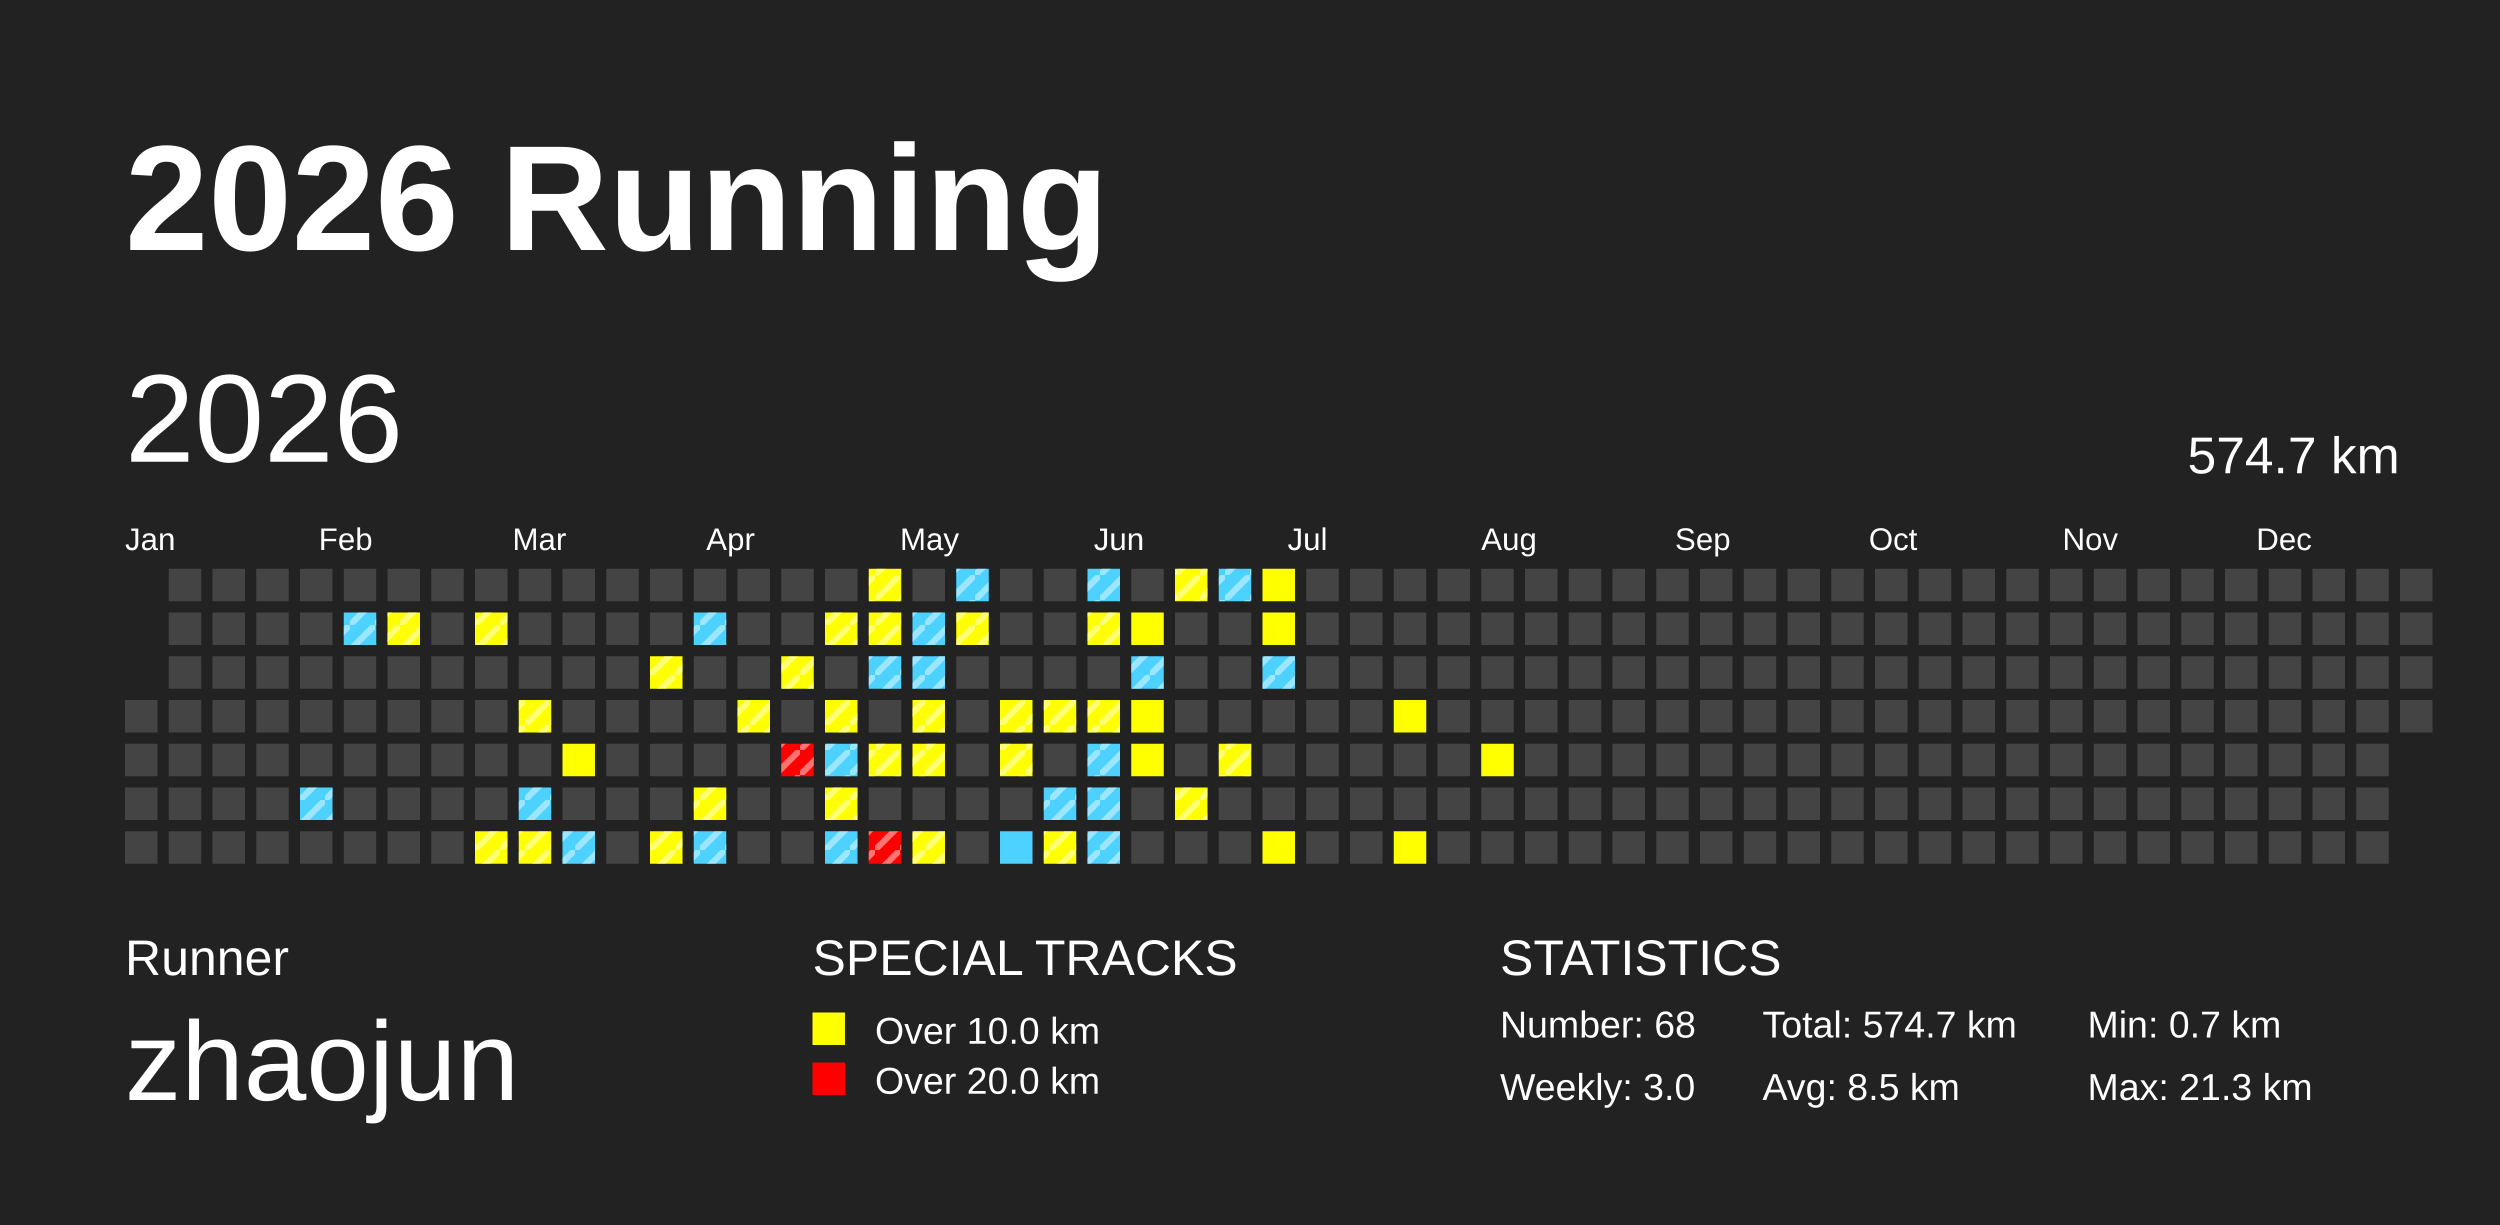
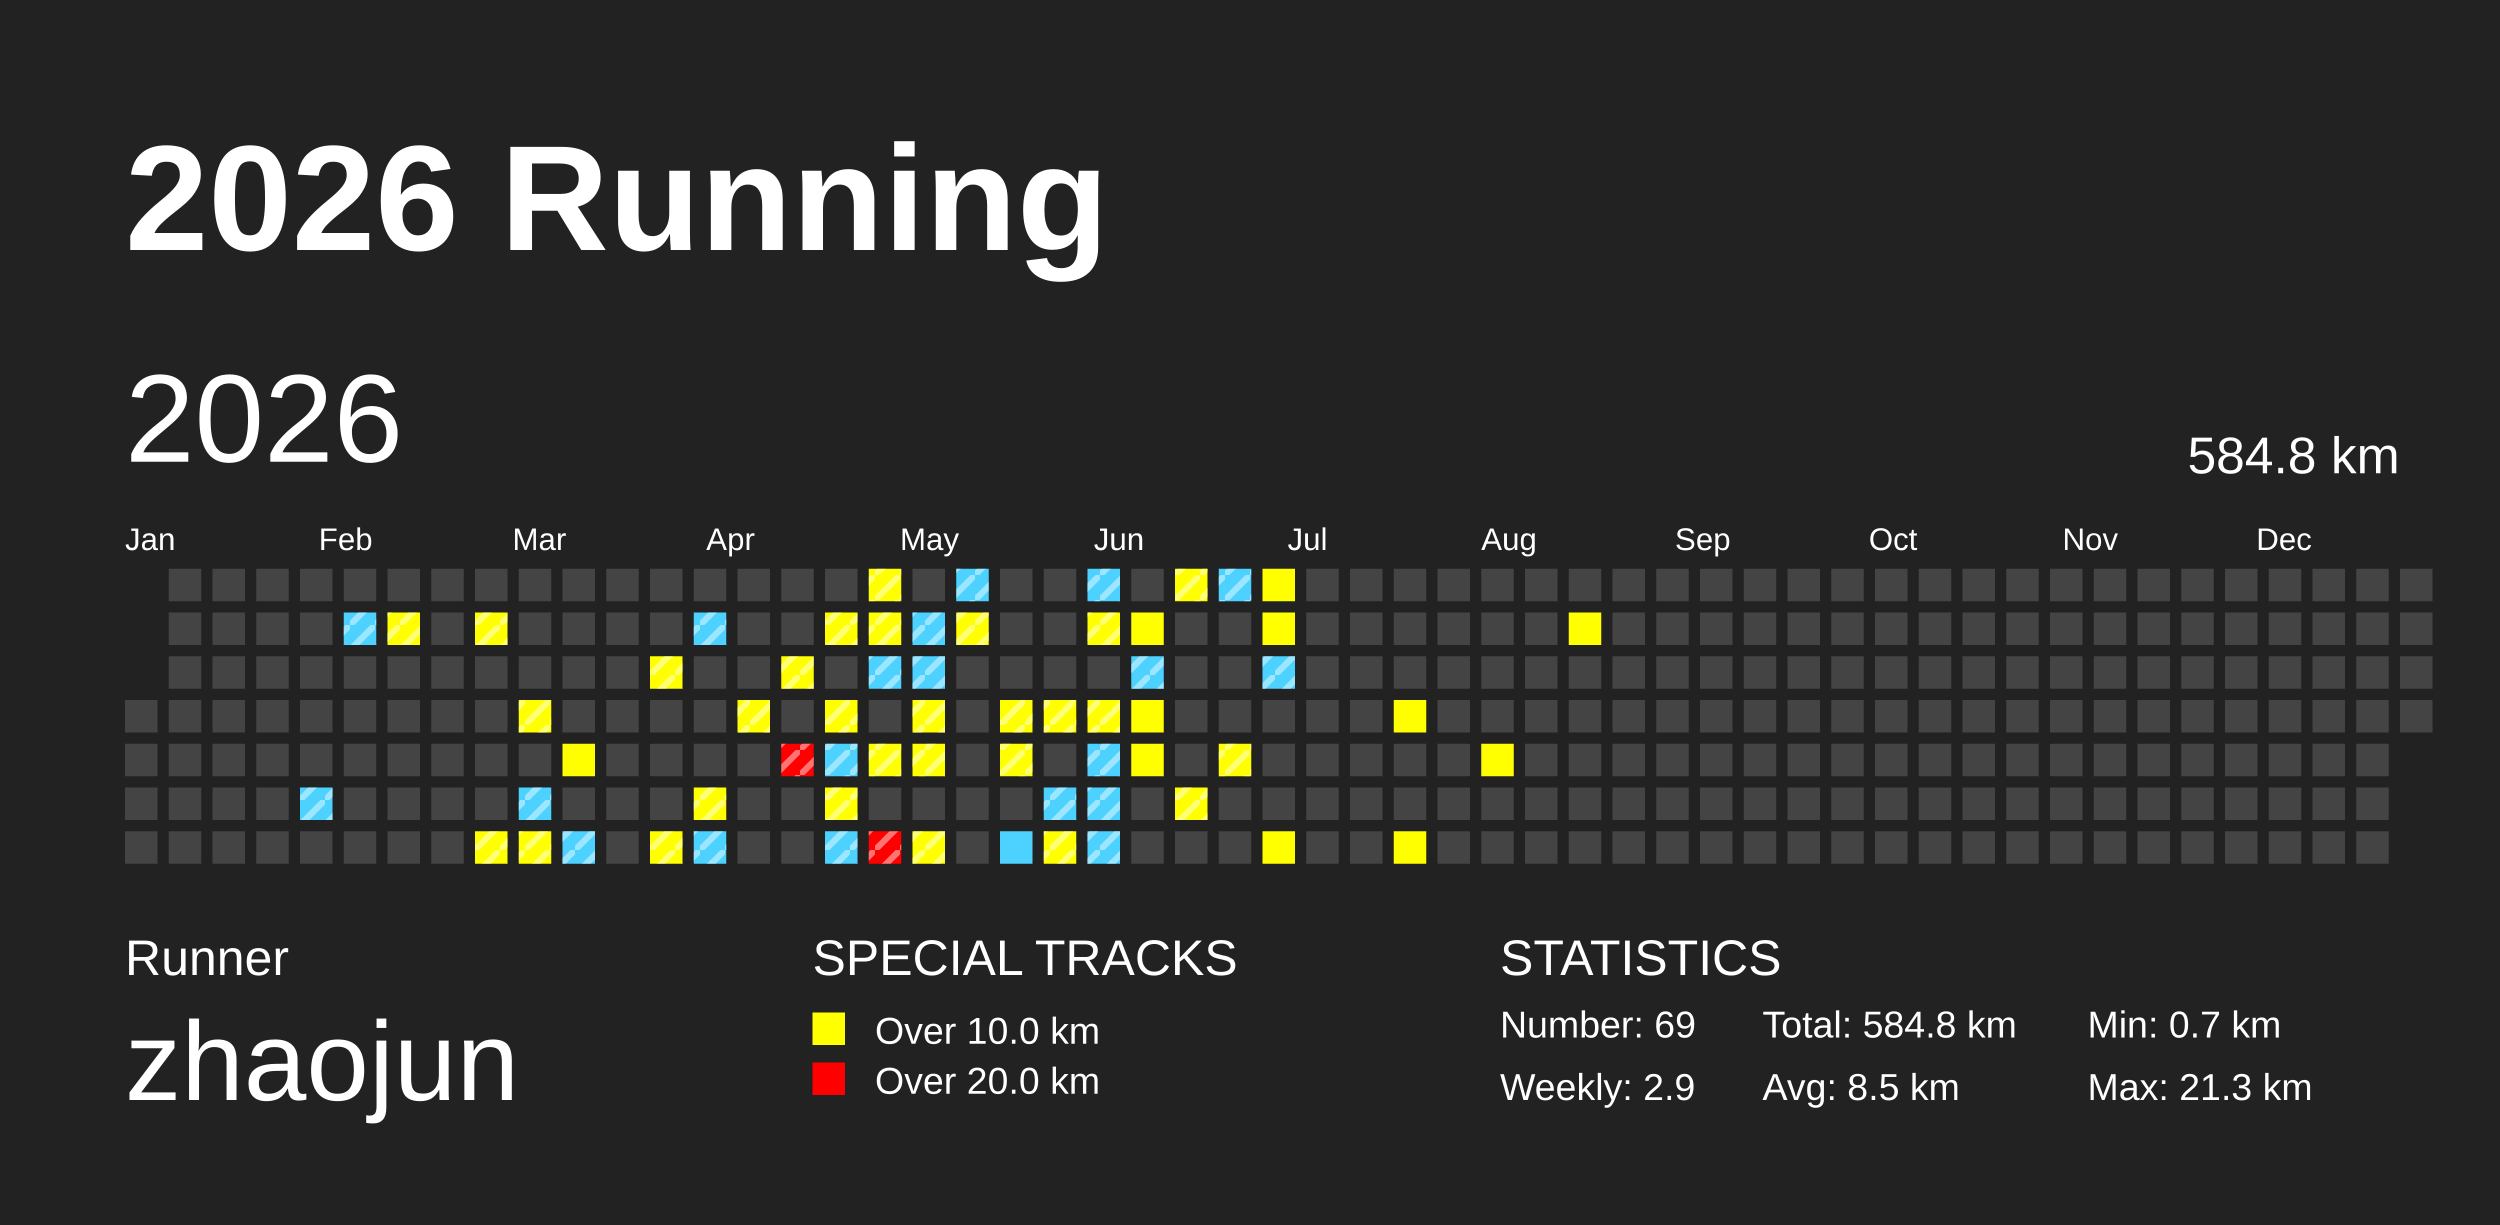
<svg xmlns="http://www.w3.org/2000/svg" baseProfile="full" height="98mm" version="1.1" viewBox="0,0,200,98" width="200mm">
  <defs>
    <pattern height="2" id="indoor-stripe" patternUnits="userSpaceOnUse" width="2">
      <line stroke="white" stroke-opacity="0.45" stroke-width="0.5" x1="0" x2="2" y1="2" y2="0" />
    </pattern>
  </defs>
  <rect fill="#222222" height="98" width="200" x="0" y="0" />
  <text fill="#FFFFFF" style="font-size:12px; font-family:Arial; font-weight:bold;" x="10" y="20">2026 Running</text>
  <text fill="#FFFFFF" style="font-size:4px; font-family:Arial" x="10" y="78">Runner</text>
  <text fill="#FFFFFF" style="font-size:9px; font-family:Arial" x="10" y="88">zhaojun</text>
  <text fill="#FFFFFF" style="font-size:4px; font-family:Arial" x="65" y="78">SPECIAL TRACKS</text>
  <rect fill="yellow" height="2.6" width="2.6" x="65" y="81" />
  <text fill="#FFFFFF" style="font-size:3px; font-family:Arial" x="70" y="83.5">Over 10.0 km</text>
  <rect fill="red" height="2.6" width="2.6" x="65" y="85" />
  <text fill="#FFFFFF" style="font-size:3px; font-family:Arial" x="70" y="87.5">Over 20.0 km</text>
  <text fill="#FFFFFF" style="font-size:4px; font-family:Arial" x="120" y="78">STATISTICS</text>
-   <text fill="#FFFFFF" style="font-size:3px; font-family:Arial" x="120" y="83">Number: 68</text>
-   <text fill="#FFFFFF" style="font-size:3px; font-family:Arial" x="120" y="88">Weekly: 3.0</text>
-   <text fill="#FFFFFF" style="font-size:3px; font-family:Arial" x="141" y="83">Total: 574.7 km</text>
+   <text fill="#FFFFFF" style="font-size:3px; font-family:Arial" x="120" y="83">Number: 69</text>
+   <text fill="#FFFFFF" style="font-size:3px; font-family:Arial" x="120" y="88">Weekly: 2.9</text>
+   <text fill="#FFFFFF" style="font-size:3px; font-family:Arial" x="141" y="83">Total: 584.8 km</text>
  <text fill="#FFFFFF" style="font-size:3px; font-family:Arial" x="141" y="88">Avg: 8.5 km</text>
  <text fill="#FFFFFF" style="font-size:3px; font-family:Arial" x="167" y="83">Min: 0.7 km</text>
  <text fill="#FFFFFF" style="font-size:3px; font-family:Arial" x="167" y="88">Max: 21.3 km</text>
  <text dominant-baseline="hanging" fill="#FFFFFF" style="font-size:10.0px; font-family:Arial;" x="10" y="30">2026</text>
-   <text dominant-baseline="hanging" fill="#FFFFFF" style="font-size:4.125px; font-family:Arial;" x="175" y="35">574.7 km</text>
+   <text dominant-baseline="hanging" fill="#FFFFFF" style="font-size:4.125px; font-family:Arial;" x="175" y="35">584.8 km</text>
  <text fill="#FFFFFF" style="font-size:2.5px; font-family:Arial" x="10.0" y="44">Jan</text>
  <text fill="#FFFFFF" style="font-size:2.5px; font-family:Arial" x="25.5" y="44">Feb</text>
  <text fill="#FFFFFF" style="font-size:2.5px; font-family:Arial" x="41.0" y="44">Mar</text>
  <text fill="#FFFFFF" style="font-size:2.5px; font-family:Arial" x="56.5" y="44">Apr</text>
  <text fill="#FFFFFF" style="font-size:2.5px; font-family:Arial" x="72.0" y="44">May</text>
  <text fill="#FFFFFF" style="font-size:2.5px; font-family:Arial" x="87.5" y="44">Jun</text>
  <text fill="#FFFFFF" style="font-size:2.5px; font-family:Arial" x="103.0" y="44">Jul</text>
  <text fill="#FFFFFF" style="font-size:2.5px; font-family:Arial" x="118.5" y="44">Aug</text>
  <text fill="#FFFFFF" style="font-size:2.5px; font-family:Arial" x="134.0" y="44">Sep</text>
  <text fill="#FFFFFF" style="font-size:2.5px; font-family:Arial" x="149.5" y="44">Oct</text>
  <text fill="#FFFFFF" style="font-size:2.5px; font-family:Arial" x="165.0" y="44">Nov</text>
  <text fill="#FFFFFF" style="font-size:2.5px; font-family:Arial" x="180.5" y="44">Dec</text>
  <rect fill="#444444" height="2.6" width="2.6" x="10.0" y="56.0" />
  <rect fill="#444444" height="2.6" width="2.6" x="10.0" y="59.5" />
  <rect fill="#444444" height="2.6" width="2.6" x="10.0" y="63.0" />
  <rect fill="#444444" height="2.6" width="2.6" x="10.0" y="66.5" />
  <rect fill="#444444" height="2.6" width="2.6" x="13.5" y="45.5" />
  <rect fill="#444444" height="2.6" width="2.6" x="13.5" y="49.0" />
  <rect fill="#444444" height="2.6" width="2.6" x="13.5" y="52.5" />
  <rect fill="#444444" height="2.6" width="2.6" x="13.5" y="56.0" />
  <rect fill="#444444" height="2.6" width="2.6" x="13.5" y="59.5" />
  <rect fill="#444444" height="2.6" width="2.6" x="13.5" y="63.0" />
  <rect fill="#444444" height="2.6" width="2.6" x="13.5" y="66.5" />
  <rect fill="#444444" height="2.6" width="2.6" x="17.0" y="45.5" />
  <rect fill="#444444" height="2.6" width="2.6" x="17.0" y="49.0" />
  <rect fill="#444444" height="2.6" width="2.6" x="17.0" y="52.5" />
  <rect fill="#444444" height="2.6" width="2.6" x="17.0" y="56.0" />
  <rect fill="#444444" height="2.6" width="2.6" x="17.0" y="59.5" />
  <rect fill="#444444" height="2.6" width="2.6" x="17.0" y="63.0" />
  <rect fill="#444444" height="2.6" width="2.6" x="17.0" y="66.5" />
  <rect fill="#444444" height="2.6" width="2.6" x="20.5" y="45.5" />
  <rect fill="#444444" height="2.6" width="2.6" x="20.5" y="49.0" />
  <rect fill="#444444" height="2.6" width="2.6" x="20.5" y="52.5" />
  <rect fill="#444444" height="2.6" width="2.6" x="20.5" y="56.0" />
  <rect fill="#444444" height="2.6" width="2.6" x="20.5" y="59.5" />
  <rect fill="#444444" height="2.6" width="2.6" x="20.5" y="63.0" />
  <rect fill="#444444" height="2.6" width="2.6" x="20.5" y="66.5" />
  <rect fill="#444444" height="2.6" width="2.6" x="24.0" y="45.5" />
  <rect fill="#444444" height="2.6" width="2.6" x="24.0" y="49.0" />
  <rect fill="#444444" height="2.6" width="2.6" x="24.0" y="52.5" />
  <rect fill="#444444" height="2.6" width="2.6" x="24.0" y="56.0" />
  <rect fill="#444444" height="2.6" width="2.6" x="24.0" y="59.5" />
  <rect fill="#4dd2ff" height="2.6" width="2.6" x="24.0" y="63.0" />
  <rect fill="url(#indoor-stripe)" height="2.6" style="pointer-events: none;" width="2.6" x="24.0" y="63.0" />
  <rect fill="#444444" height="2.6" width="2.6" x="24.0" y="66.5" />
  <rect fill="#444444" height="2.6" width="2.6" x="27.5" y="45.5" />
  <rect fill="#4dd2ff" height="2.6" width="2.6" x="27.5" y="49.0" />
  <rect fill="url(#indoor-stripe)" height="2.6" style="pointer-events: none;" width="2.6" x="27.5" y="49.0" />
  <rect fill="#444444" height="2.6" width="2.6" x="27.5" y="52.5" />
  <rect fill="#444444" height="2.6" width="2.6" x="27.5" y="56.0" />
  <rect fill="#444444" height="2.6" width="2.6" x="27.5" y="59.5" />
  <rect fill="#444444" height="2.6" width="2.6" x="27.5" y="63.0" />
  <rect fill="#444444" height="2.6" width="2.6" x="27.5" y="66.5" />
  <rect fill="#444444" height="2.6" width="2.6" x="31.0" y="45.5" />
  <rect fill="yellow" height="2.6" width="2.6" x="31.0" y="49.0" />
  <rect fill="url(#indoor-stripe)" height="2.6" style="pointer-events: none;" width="2.6" x="31.0" y="49.0" />
  <rect fill="#444444" height="2.6" width="2.6" x="31.0" y="52.5" />
  <rect fill="#444444" height="2.6" width="2.6" x="31.0" y="56.0" />
  <rect fill="#444444" height="2.6" width="2.6" x="31.0" y="59.5" />
  <rect fill="#444444" height="2.6" width="2.6" x="31.0" y="63.0" />
  <rect fill="#444444" height="2.6" width="2.6" x="31.0" y="66.5" />
  <rect fill="#444444" height="2.6" width="2.6" x="34.5" y="45.5" />
  <rect fill="#444444" height="2.6" width="2.6" x="34.5" y="49.0" />
  <rect fill="#444444" height="2.6" width="2.6" x="34.5" y="52.5" />
  <rect fill="#444444" height="2.6" width="2.6" x="34.5" y="56.0" />
  <rect fill="#444444" height="2.6" width="2.6" x="34.5" y="59.5" />
  <rect fill="#444444" height="2.6" width="2.6" x="34.5" y="63.0" />
  <rect fill="#444444" height="2.6" width="2.6" x="34.5" y="66.5" />
  <rect fill="#444444" height="2.6" width="2.6" x="38.0" y="45.5" />
  <rect fill="yellow" height="2.6" width="2.6" x="38.0" y="49.0" />
  <rect fill="url(#indoor-stripe)" height="2.6" style="pointer-events: none;" width="2.6" x="38.0" y="49.0" />
  <rect fill="#444444" height="2.6" width="2.6" x="38.0" y="52.5" />
  <rect fill="#444444" height="2.6" width="2.6" x="38.0" y="56.0" />
  <rect fill="#444444" height="2.6" width="2.6" x="38.0" y="59.5" />
  <rect fill="#444444" height="2.6" width="2.6" x="38.0" y="63.0" />
  <rect fill="yellow" height="2.6" width="2.6" x="38.0" y="66.5" />
  <rect fill="url(#indoor-stripe)" height="2.6" style="pointer-events: none;" width="2.6" x="38.0" y="66.5" />
  <rect fill="#444444" height="2.6" width="2.6" x="41.5" y="45.5" />
  <rect fill="#444444" height="2.6" width="2.6" x="41.5" y="49.0" />
  <rect fill="#444444" height="2.6" width="2.6" x="41.5" y="52.5" />
  <rect fill="yellow" height="2.6" width="2.6" x="41.5" y="56.0" />
  <rect fill="url(#indoor-stripe)" height="2.6" style="pointer-events: none;" width="2.6" x="41.5" y="56.0" />
  <rect fill="#444444" height="2.6" width="2.6" x="41.5" y="59.5" />
  <rect fill="#4dd2ff" height="2.6" width="2.6" x="41.5" y="63.0" />
  <rect fill="url(#indoor-stripe)" height="2.6" style="pointer-events: none;" width="2.6" x="41.5" y="63.0" />
  <rect fill="yellow" height="2.6" width="2.6" x="41.5" y="66.5" />
  <rect fill="url(#indoor-stripe)" height="2.6" style="pointer-events: none;" width="2.6" x="41.5" y="66.5" />
  <rect fill="#444444" height="2.6" width="2.6" x="45.0" y="45.5" />
  <rect fill="#444444" height="2.6" width="2.6" x="45.0" y="49.0" />
  <rect fill="#444444" height="2.6" width="2.6" x="45.0" y="52.5" />
  <rect fill="#444444" height="2.6" width="2.6" x="45.0" y="56.0" />
  <rect fill="yellow" height="2.6" width="2.6" x="45.0" y="59.5" />
  <rect fill="#444444" height="2.6" width="2.6" x="45.0" y="63.0" />
  <rect fill="#4dd2ff" height="2.6" width="2.6" x="45.0" y="66.5" />
  <rect fill="url(#indoor-stripe)" height="2.6" style="pointer-events: none;" width="2.6" x="45.0" y="66.5" />
  <rect fill="#444444" height="2.6" width="2.6" x="48.5" y="45.5" />
  <rect fill="#444444" height="2.6" width="2.6" x="48.5" y="49.0" />
  <rect fill="#444444" height="2.6" width="2.6" x="48.5" y="52.5" />
  <rect fill="#444444" height="2.6" width="2.6" x="48.5" y="56.0" />
  <rect fill="#444444" height="2.6" width="2.6" x="48.5" y="59.5" />
  <rect fill="#444444" height="2.6" width="2.6" x="48.5" y="63.0" />
  <rect fill="#444444" height="2.6" width="2.6" x="48.5" y="66.5" />
  <rect fill="#444444" height="2.6" width="2.6" x="52.0" y="45.5" />
  <rect fill="#444444" height="2.6" width="2.6" x="52.0" y="49.0" />
  <rect fill="yellow" height="2.6" width="2.6" x="52.0" y="52.5" />
  <rect fill="url(#indoor-stripe)" height="2.6" style="pointer-events: none;" width="2.6" x="52.0" y="52.5" />
  <rect fill="#444444" height="2.6" width="2.6" x="52.0" y="56.0" />
  <rect fill="#444444" height="2.6" width="2.6" x="52.0" y="59.5" />
  <rect fill="#444444" height="2.6" width="2.6" x="52.0" y="63.0" />
  <rect fill="yellow" height="2.6" width="2.6" x="52.0" y="66.5" />
  <rect fill="url(#indoor-stripe)" height="2.6" style="pointer-events: none;" width="2.6" x="52.0" y="66.5" />
  <rect fill="#444444" height="2.6" width="2.6" x="55.5" y="45.5" />
  <rect fill="#4dd2ff" height="2.6" width="2.6" x="55.5" y="49.0" />
  <rect fill="url(#indoor-stripe)" height="2.6" style="pointer-events: none;" width="2.6" x="55.5" y="49.0" />
  <rect fill="#444444" height="2.6" width="2.6" x="55.5" y="52.5" />
  <rect fill="#444444" height="2.6" width="2.6" x="55.5" y="56.0" />
  <rect fill="#444444" height="2.6" width="2.6" x="55.5" y="59.5" />
  <rect fill="yellow" height="2.6" width="2.6" x="55.5" y="63.0" />
  <rect fill="url(#indoor-stripe)" height="2.6" style="pointer-events: none;" width="2.6" x="55.5" y="63.0" />
  <rect fill="#4dd2ff" height="2.6" width="2.6" x="55.5" y="66.5" />
  <rect fill="url(#indoor-stripe)" height="2.6" style="pointer-events: none;" width="2.6" x="55.5" y="66.5" />
  <rect fill="#444444" height="2.6" width="2.6" x="59.0" y="45.5" />
  <rect fill="#444444" height="2.6" width="2.6" x="59.0" y="49.0" />
  <rect fill="#444444" height="2.6" width="2.6" x="59.0" y="52.5" />
  <rect fill="yellow" height="2.6" width="2.6" x="59.0" y="56.0" />
  <rect fill="url(#indoor-stripe)" height="2.6" style="pointer-events: none;" width="2.6" x="59.0" y="56.0" />
  <rect fill="#444444" height="2.6" width="2.6" x="59.0" y="59.5" />
  <rect fill="#444444" height="2.6" width="2.6" x="59.0" y="63.0" />
  <rect fill="#444444" height="2.6" width="2.6" x="59.0" y="66.5" />
  <rect fill="#444444" height="2.6" width="2.6" x="62.5" y="45.5" />
  <rect fill="#444444" height="2.6" width="2.6" x="62.5" y="49.0" />
  <rect fill="yellow" height="2.6" width="2.6" x="62.5" y="52.5" />
  <rect fill="url(#indoor-stripe)" height="2.6" style="pointer-events: none;" width="2.6" x="62.5" y="52.5" />
  <rect fill="#444444" height="2.6" width="2.6" x="62.5" y="56.0" />
  <rect fill="red" height="2.6" width="2.6" x="62.5" y="59.5" />
  <rect fill="url(#indoor-stripe)" height="2.6" style="pointer-events: none;" width="2.6" x="62.5" y="59.5" />
  <rect fill="#444444" height="2.6" width="2.6" x="62.5" y="63.0" />
  <rect fill="#444444" height="2.6" width="2.6" x="62.5" y="66.5" />
  <rect fill="#444444" height="2.6" width="2.6" x="66.0" y="45.5" />
  <rect fill="yellow" height="2.6" width="2.6" x="66.0" y="49.0" />
  <rect fill="url(#indoor-stripe)" height="2.6" style="pointer-events: none;" width="2.6" x="66.0" y="49.0" />
  <rect fill="#444444" height="2.6" width="2.6" x="66.0" y="52.5" />
  <rect fill="yellow" height="2.6" width="2.6" x="66.0" y="56.0" />
  <rect fill="url(#indoor-stripe)" height="2.6" style="pointer-events: none;" width="2.6" x="66.0" y="56.0" />
  <rect fill="#4dd2ff" height="2.6" width="2.6" x="66.0" y="59.5" />
  <rect fill="url(#indoor-stripe)" height="2.6" style="pointer-events: none;" width="2.6" x="66.0" y="59.5" />
  <rect fill="yellow" height="2.6" width="2.6" x="66.0" y="63.0" />
  <rect fill="url(#indoor-stripe)" height="2.6" style="pointer-events: none;" width="2.6" x="66.0" y="63.0" />
  <rect fill="#4dd2ff" height="2.6" width="2.6" x="66.0" y="66.5" />
  <rect fill="url(#indoor-stripe)" height="2.6" style="pointer-events: none;" width="2.6" x="66.0" y="66.5" />
  <rect fill="yellow" height="2.6" width="2.6" x="69.5" y="45.5" />
  <rect fill="url(#indoor-stripe)" height="2.6" style="pointer-events: none;" width="2.6" x="69.5" y="45.5" />
  <rect fill="yellow" height="2.6" width="2.6" x="69.5" y="49.0" />
  <rect fill="url(#indoor-stripe)" height="2.6" style="pointer-events: none;" width="2.6" x="69.5" y="49.0" />
  <rect fill="#4dd2ff" height="2.6" width="2.6" x="69.5" y="52.5" />
  <rect fill="url(#indoor-stripe)" height="2.6" style="pointer-events: none;" width="2.6" x="69.5" y="52.5" />
  <rect fill="#444444" height="2.6" width="2.6" x="69.5" y="56.0" />
  <rect fill="yellow" height="2.6" width="2.6" x="69.5" y="59.5" />
  <rect fill="url(#indoor-stripe)" height="2.6" style="pointer-events: none;" width="2.6" x="69.5" y="59.5" />
  <rect fill="#444444" height="2.6" width="2.6" x="69.5" y="63.0" />
  <rect fill="red" height="2.6" width="2.6" x="69.5" y="66.5" />
  <rect fill="url(#indoor-stripe)" height="2.6" style="pointer-events: none;" width="2.6" x="69.5" y="66.5" />
  <rect fill="#444444" height="2.6" width="2.6" x="73.0" y="45.5" />
  <rect fill="#4dd2ff" height="2.6" width="2.6" x="73.0" y="49.0" />
  <rect fill="url(#indoor-stripe)" height="2.6" style="pointer-events: none;" width="2.6" x="73.0" y="49.0" />
  <rect fill="#4dd2ff" height="2.6" width="2.6" x="73.0" y="52.5" />
  <rect fill="url(#indoor-stripe)" height="2.6" style="pointer-events: none;" width="2.6" x="73.0" y="52.5" />
  <rect fill="yellow" height="2.6" width="2.6" x="73.0" y="56.0" />
  <rect fill="url(#indoor-stripe)" height="2.6" style="pointer-events: none;" width="2.6" x="73.0" y="56.0" />
  <rect fill="yellow" height="2.6" width="2.6" x="73.0" y="59.5" />
  <rect fill="url(#indoor-stripe)" height="2.6" style="pointer-events: none;" width="2.6" x="73.0" y="59.5" />
  <rect fill="#444444" height="2.6" width="2.6" x="73.0" y="63.0" />
  <rect fill="yellow" height="2.6" width="2.6" x="73.0" y="66.5" />
  <rect fill="url(#indoor-stripe)" height="2.6" style="pointer-events: none;" width="2.6" x="73.0" y="66.5" />
  <rect fill="#4dd2ff" height="2.6" width="2.6" x="76.5" y="45.5" />
  <rect fill="url(#indoor-stripe)" height="2.6" style="pointer-events: none;" width="2.6" x="76.5" y="45.5" />
  <rect fill="yellow" height="2.6" width="2.6" x="76.5" y="49.0" />
  <rect fill="url(#indoor-stripe)" height="2.6" style="pointer-events: none;" width="2.6" x="76.5" y="49.0" />
  <rect fill="#444444" height="2.6" width="2.6" x="76.5" y="52.5" />
  <rect fill="#444444" height="2.6" width="2.6" x="76.5" y="56.0" />
  <rect fill="#444444" height="2.6" width="2.6" x="76.5" y="59.5" />
  <rect fill="#444444" height="2.6" width="2.6" x="76.5" y="63.0" />
  <rect fill="#444444" height="2.6" width="2.6" x="76.5" y="66.5" />
  <rect fill="#444444" height="2.6" width="2.6" x="80.0" y="45.5" />
  <rect fill="#444444" height="2.6" width="2.6" x="80.0" y="49.0" />
  <rect fill="#444444" height="2.6" width="2.6" x="80.0" y="52.5" />
  <rect fill="yellow" height="2.6" width="2.6" x="80.0" y="56.0" />
  <rect fill="url(#indoor-stripe)" height="2.6" style="pointer-events: none;" width="2.6" x="80.0" y="56.0" />
  <rect fill="yellow" height="2.6" width="2.6" x="80.0" y="59.5" />
  <rect fill="url(#indoor-stripe)" height="2.6" style="pointer-events: none;" width="2.6" x="80.0" y="59.5" />
  <rect fill="#444444" height="2.6" width="2.6" x="80.0" y="63.0" />
  <rect fill="#4dd2ff" height="2.6" width="2.6" x="80.0" y="66.5" />
  <rect fill="#444444" height="2.6" width="2.6" x="83.5" y="45.5" />
  <rect fill="#444444" height="2.6" width="2.6" x="83.5" y="49.0" />
  <rect fill="#444444" height="2.6" width="2.6" x="83.5" y="52.5" />
  <rect fill="yellow" height="2.6" width="2.6" x="83.5" y="56.0" />
  <rect fill="url(#indoor-stripe)" height="2.6" style="pointer-events: none;" width="2.6" x="83.5" y="56.0" />
  <rect fill="#444444" height="2.6" width="2.6" x="83.5" y="59.5" />
  <rect fill="#4dd2ff" height="2.6" width="2.6" x="83.5" y="63.0" />
  <rect fill="url(#indoor-stripe)" height="2.6" style="pointer-events: none;" width="2.6" x="83.5" y="63.0" />
  <rect fill="yellow" height="2.6" width="2.6" x="83.5" y="66.5" />
  <rect fill="url(#indoor-stripe)" height="2.6" style="pointer-events: none;" width="2.6" x="83.5" y="66.5" />
  <rect fill="#4dd2ff" height="2.6" width="2.6" x="87.0" y="45.5" />
  <rect fill="url(#indoor-stripe)" height="2.6" style="pointer-events: none;" width="2.6" x="87.0" y="45.5" />
  <rect fill="yellow" height="2.6" width="2.6" x="87.0" y="49.0" />
  <rect fill="url(#indoor-stripe)" height="2.6" style="pointer-events: none;" width="2.6" x="87.0" y="49.0" />
  <rect fill="#444444" height="2.6" width="2.6" x="87.0" y="52.5" />
  <rect fill="yellow" height="2.6" width="2.6" x="87.0" y="56.0" />
  <rect fill="url(#indoor-stripe)" height="2.6" style="pointer-events: none;" width="2.6" x="87.0" y="56.0" />
  <rect fill="#4dd2ff" height="2.6" width="2.6" x="87.0" y="59.5" />
  <rect fill="url(#indoor-stripe)" height="2.6" style="pointer-events: none;" width="2.6" x="87.0" y="59.5" />
  <rect fill="#4dd2ff" height="2.6" width="2.6" x="87.0" y="63.0" />
  <rect fill="url(#indoor-stripe)" height="2.6" style="pointer-events: none;" width="2.6" x="87.0" y="63.0" />
  <rect fill="#4dd2ff" height="2.6" width="2.6" x="87.0" y="66.5" />
  <rect fill="url(#indoor-stripe)" height="2.6" style="pointer-events: none;" width="2.6" x="87.0" y="66.5" />
  <rect fill="#444444" height="2.6" width="2.6" x="90.5" y="45.5" />
  <rect fill="yellow" height="2.6" width="2.6" x="90.5" y="49.0" />
  <rect fill="#4dd2ff" height="2.6" width="2.6" x="90.5" y="52.5" />
  <rect fill="url(#indoor-stripe)" height="2.6" style="pointer-events: none;" width="2.6" x="90.5" y="52.5" />
  <rect fill="yellow" height="2.6" width="2.6" x="90.5" y="56.0" />
  <rect fill="yellow" height="2.6" width="2.6" x="90.5" y="59.5" />
  <rect fill="#444444" height="2.6" width="2.6" x="90.5" y="63.0" />
  <rect fill="#444444" height="2.6" width="2.6" x="90.5" y="66.5" />
  <rect fill="yellow" height="2.6" width="2.6" x="94.0" y="45.5" />
  <rect fill="url(#indoor-stripe)" height="2.6" style="pointer-events: none;" width="2.6" x="94.0" y="45.5" />
  <rect fill="#444444" height="2.6" width="2.6" x="94.0" y="49.0" />
  <rect fill="#444444" height="2.6" width="2.6" x="94.0" y="52.5" />
  <rect fill="#444444" height="2.6" width="2.6" x="94.0" y="56.0" />
  <rect fill="#444444" height="2.6" width="2.6" x="94.0" y="59.5" />
  <rect fill="yellow" height="2.6" width="2.6" x="94.0" y="63.0" />
  <rect fill="url(#indoor-stripe)" height="2.6" style="pointer-events: none;" width="2.6" x="94.0" y="63.0" />
  <rect fill="#444444" height="2.6" width="2.6" x="94.0" y="66.5" />
  <rect fill="#4dd2ff" height="2.6" width="2.6" x="97.5" y="45.5" />
  <rect fill="url(#indoor-stripe)" height="2.6" style="pointer-events: none;" width="2.6" x="97.5" y="45.5" />
  <rect fill="#444444" height="2.6" width="2.6" x="97.5" y="49.0" />
  <rect fill="#444444" height="2.6" width="2.6" x="97.5" y="52.5" />
  <rect fill="#444444" height="2.6" width="2.6" x="97.5" y="56.0" />
  <rect fill="yellow" height="2.6" width="2.6" x="97.5" y="59.5" />
  <rect fill="url(#indoor-stripe)" height="2.6" style="pointer-events: none;" width="2.6" x="97.5" y="59.5" />
  <rect fill="#444444" height="2.6" width="2.6" x="97.5" y="63.0" />
  <rect fill="#444444" height="2.6" width="2.6" x="97.5" y="66.5" />
  <rect fill="yellow" height="2.6" width="2.6" x="101.0" y="45.5" />
  <rect fill="yellow" height="2.6" width="2.6" x="101.0" y="49.0" />
  <rect fill="#4dd2ff" height="2.6" width="2.6" x="101.0" y="52.5" />
  <rect fill="url(#indoor-stripe)" height="2.6" style="pointer-events: none;" width="2.6" x="101.0" y="52.5" />
  <rect fill="#444444" height="2.6" width="2.6" x="101.0" y="56.0" />
  <rect fill="#444444" height="2.6" width="2.6" x="101.0" y="59.5" />
  <rect fill="#444444" height="2.6" width="2.6" x="101.0" y="63.0" />
  <rect fill="yellow" height="2.6" width="2.6" x="101.0" y="66.5" />
  <rect fill="#444444" height="2.6" width="2.6" x="104.5" y="45.5" />
  <rect fill="#444444" height="2.6" width="2.6" x="104.5" y="49.0" />
  <rect fill="#444444" height="2.6" width="2.6" x="104.5" y="52.5" />
  <rect fill="#444444" height="2.6" width="2.6" x="104.5" y="56.0" />
  <rect fill="#444444" height="2.6" width="2.6" x="104.5" y="59.5" />
  <rect fill="#444444" height="2.6" width="2.6" x="104.5" y="63.0" />
  <rect fill="#444444" height="2.6" width="2.6" x="104.5" y="66.5" />
  <rect fill="#444444" height="2.6" width="2.6" x="108.0" y="45.5" />
  <rect fill="#444444" height="2.6" width="2.6" x="108.0" y="49.0" />
  <rect fill="#444444" height="2.6" width="2.6" x="108.0" y="52.5" />
  <rect fill="#444444" height="2.6" width="2.6" x="108.0" y="56.0" />
  <rect fill="#444444" height="2.6" width="2.6" x="108.0" y="59.5" />
  <rect fill="#444444" height="2.6" width="2.6" x="108.0" y="63.0" />
  <rect fill="#444444" height="2.6" width="2.6" x="108.0" y="66.5" />
  <rect fill="#444444" height="2.6" width="2.6" x="111.5" y="45.5" />
  <rect fill="#444444" height="2.6" width="2.6" x="111.5" y="49.0" />
  <rect fill="#444444" height="2.6" width="2.6" x="111.5" y="52.5" />
  <rect fill="yellow" height="2.6" width="2.6" x="111.5" y="56.0" />
  <rect fill="#444444" height="2.6" width="2.6" x="111.5" y="59.5" />
  <rect fill="#444444" height="2.6" width="2.6" x="111.5" y="63.0" />
  <rect fill="yellow" height="2.6" width="2.6" x="111.5" y="66.5" />
  <rect fill="#444444" height="2.6" width="2.6" x="115.0" y="45.5" />
  <rect fill="#444444" height="2.6" width="2.6" x="115.0" y="49.0" />
  <rect fill="#444444" height="2.6" width="2.6" x="115.0" y="52.5" />
  <rect fill="#444444" height="2.6" width="2.6" x="115.0" y="56.0" />
  <rect fill="#444444" height="2.6" width="2.6" x="115.0" y="59.5" />
  <rect fill="#444444" height="2.6" width="2.6" x="115.0" y="63.0" />
  <rect fill="#444444" height="2.6" width="2.6" x="115.0" y="66.5" />
  <rect fill="#444444" height="2.6" width="2.6" x="118.5" y="45.5" />
  <rect fill="#444444" height="2.6" width="2.6" x="118.5" y="49.0" />
  <rect fill="#444444" height="2.6" width="2.6" x="118.5" y="52.5" />
  <rect fill="#444444" height="2.6" width="2.6" x="118.5" y="56.0" />
  <rect fill="yellow" height="2.6" width="2.6" x="118.5" y="59.5" />
  <rect fill="#444444" height="2.6" width="2.6" x="118.5" y="63.0" />
  <rect fill="#444444" height="2.6" width="2.6" x="118.5" y="66.5" />
  <rect fill="#444444" height="2.6" width="2.6" x="122.0" y="45.5" />
  <rect fill="#444444" height="2.6" width="2.6" x="122.0" y="49.0" />
  <rect fill="#444444" height="2.6" width="2.6" x="122.0" y="52.5" />
  <rect fill="#444444" height="2.6" width="2.6" x="122.0" y="56.0" />
  <rect fill="#444444" height="2.6" width="2.6" x="122.0" y="59.5" />
  <rect fill="#444444" height="2.6" width="2.6" x="122.0" y="63.0" />
  <rect fill="#444444" height="2.6" width="2.6" x="122.0" y="66.5" />
  <rect fill="#444444" height="2.6" width="2.6" x="125.5" y="45.5" />
-   <rect fill="#444444" height="2.6" width="2.6" x="125.5" y="49.0" />
+   <rect fill="yellow" height="2.6" width="2.6" x="125.5" y="49.0" />
  <rect fill="#444444" height="2.6" width="2.6" x="125.5" y="52.5" />
  <rect fill="#444444" height="2.6" width="2.6" x="125.5" y="56.0" />
  <rect fill="#444444" height="2.6" width="2.6" x="125.5" y="59.5" />
  <rect fill="#444444" height="2.6" width="2.6" x="125.5" y="63.0" />
  <rect fill="#444444" height="2.6" width="2.6" x="125.5" y="66.5" />
  <rect fill="#444444" height="2.6" width="2.6" x="129.0" y="45.5" />
  <rect fill="#444444" height="2.6" width="2.6" x="129.0" y="49.0" />
  <rect fill="#444444" height="2.6" width="2.6" x="129.0" y="52.5" />
  <rect fill="#444444" height="2.6" width="2.6" x="129.0" y="56.0" />
  <rect fill="#444444" height="2.6" width="2.6" x="129.0" y="59.5" />
  <rect fill="#444444" height="2.6" width="2.6" x="129.0" y="63.0" />
  <rect fill="#444444" height="2.6" width="2.6" x="129.0" y="66.5" />
  <rect fill="#444444" height="2.6" width="2.6" x="132.5" y="45.5" />
  <rect fill="#444444" height="2.6" width="2.6" x="132.5" y="49.0" />
  <rect fill="#444444" height="2.6" width="2.6" x="132.5" y="52.5" />
  <rect fill="#444444" height="2.6" width="2.6" x="132.5" y="56.0" />
  <rect fill="#444444" height="2.6" width="2.6" x="132.5" y="59.5" />
  <rect fill="#444444" height="2.6" width="2.6" x="132.5" y="63.0" />
  <rect fill="#444444" height="2.6" width="2.6" x="132.5" y="66.5" />
  <rect fill="#444444" height="2.6" width="2.6" x="136.0" y="45.5" />
  <rect fill="#444444" height="2.6" width="2.6" x="136.0" y="49.0" />
  <rect fill="#444444" height="2.6" width="2.6" x="136.0" y="52.5" />
  <rect fill="#444444" height="2.6" width="2.6" x="136.0" y="56.0" />
  <rect fill="#444444" height="2.6" width="2.6" x="136.0" y="59.5" />
  <rect fill="#444444" height="2.6" width="2.6" x="136.0" y="63.0" />
  <rect fill="#444444" height="2.6" width="2.6" x="136.0" y="66.5" />
  <rect fill="#444444" height="2.6" width="2.6" x="139.5" y="45.5" />
  <rect fill="#444444" height="2.6" width="2.6" x="139.5" y="49.0" />
  <rect fill="#444444" height="2.6" width="2.6" x="139.5" y="52.5" />
  <rect fill="#444444" height="2.6" width="2.6" x="139.5" y="56.0" />
  <rect fill="#444444" height="2.6" width="2.6" x="139.5" y="59.5" />
  <rect fill="#444444" height="2.6" width="2.6" x="139.5" y="63.0" />
  <rect fill="#444444" height="2.6" width="2.6" x="139.5" y="66.5" />
  <rect fill="#444444" height="2.6" width="2.6" x="143.0" y="45.5" />
  <rect fill="#444444" height="2.6" width="2.6" x="143.0" y="49.0" />
  <rect fill="#444444" height="2.6" width="2.6" x="143.0" y="52.5" />
  <rect fill="#444444" height="2.6" width="2.6" x="143.0" y="56.0" />
  <rect fill="#444444" height="2.6" width="2.6" x="143.0" y="59.5" />
  <rect fill="#444444" height="2.6" width="2.6" x="143.0" y="63.0" />
  <rect fill="#444444" height="2.6" width="2.6" x="143.0" y="66.5" />
  <rect fill="#444444" height="2.6" width="2.6" x="146.5" y="45.5" />
  <rect fill="#444444" height="2.6" width="2.6" x="146.5" y="49.0" />
  <rect fill="#444444" height="2.6" width="2.6" x="146.5" y="52.5" />
  <rect fill="#444444" height="2.6" width="2.6" x="146.5" y="56.0" />
  <rect fill="#444444" height="2.6" width="2.6" x="146.5" y="59.5" />
  <rect fill="#444444" height="2.6" width="2.6" x="146.5" y="63.0" />
  <rect fill="#444444" height="2.6" width="2.6" x="146.5" y="66.5" />
  <rect fill="#444444" height="2.6" width="2.6" x="150.0" y="45.5" />
  <rect fill="#444444" height="2.6" width="2.6" x="150.0" y="49.0" />
  <rect fill="#444444" height="2.6" width="2.6" x="150.0" y="52.5" />
  <rect fill="#444444" height="2.6" width="2.6" x="150.0" y="56.0" />
  <rect fill="#444444" height="2.6" width="2.6" x="150.0" y="59.5" />
  <rect fill="#444444" height="2.6" width="2.6" x="150.0" y="63.0" />
  <rect fill="#444444" height="2.6" width="2.6" x="150.0" y="66.5" />
  <rect fill="#444444" height="2.6" width="2.6" x="153.5" y="45.5" />
  <rect fill="#444444" height="2.6" width="2.6" x="153.5" y="49.0" />
  <rect fill="#444444" height="2.6" width="2.6" x="153.5" y="52.5" />
  <rect fill="#444444" height="2.6" width="2.6" x="153.5" y="56.0" />
  <rect fill="#444444" height="2.6" width="2.6" x="153.5" y="59.5" />
  <rect fill="#444444" height="2.6" width="2.6" x="153.5" y="63.0" />
  <rect fill="#444444" height="2.6" width="2.6" x="153.5" y="66.5" />
  <rect fill="#444444" height="2.6" width="2.6" x="157.0" y="45.5" />
  <rect fill="#444444" height="2.6" width="2.6" x="157.0" y="49.0" />
  <rect fill="#444444" height="2.6" width="2.6" x="157.0" y="52.5" />
  <rect fill="#444444" height="2.6" width="2.6" x="157.0" y="56.0" />
  <rect fill="#444444" height="2.6" width="2.6" x="157.0" y="59.5" />
  <rect fill="#444444" height="2.6" width="2.6" x="157.0" y="63.0" />
  <rect fill="#444444" height="2.6" width="2.6" x="157.0" y="66.5" />
  <rect fill="#444444" height="2.6" width="2.6" x="160.5" y="45.5" />
  <rect fill="#444444" height="2.6" width="2.6" x="160.5" y="49.0" />
  <rect fill="#444444" height="2.6" width="2.6" x="160.5" y="52.5" />
  <rect fill="#444444" height="2.6" width="2.6" x="160.5" y="56.0" />
  <rect fill="#444444" height="2.6" width="2.6" x="160.5" y="59.5" />
  <rect fill="#444444" height="2.6" width="2.6" x="160.5" y="63.0" />
  <rect fill="#444444" height="2.6" width="2.6" x="160.5" y="66.5" />
  <rect fill="#444444" height="2.6" width="2.6" x="164.0" y="45.5" />
  <rect fill="#444444" height="2.6" width="2.6" x="164.0" y="49.0" />
  <rect fill="#444444" height="2.6" width="2.6" x="164.0" y="52.5" />
  <rect fill="#444444" height="2.6" width="2.6" x="164.0" y="56.0" />
  <rect fill="#444444" height="2.6" width="2.6" x="164.0" y="59.5" />
  <rect fill="#444444" height="2.6" width="2.6" x="164.0" y="63.0" />
  <rect fill="#444444" height="2.6" width="2.6" x="164.0" y="66.5" />
  <rect fill="#444444" height="2.6" width="2.6" x="167.5" y="45.5" />
  <rect fill="#444444" height="2.6" width="2.6" x="167.5" y="49.0" />
  <rect fill="#444444" height="2.6" width="2.6" x="167.5" y="52.5" />
  <rect fill="#444444" height="2.6" width="2.6" x="167.5" y="56.0" />
  <rect fill="#444444" height="2.6" width="2.6" x="167.5" y="59.5" />
  <rect fill="#444444" height="2.6" width="2.6" x="167.5" y="63.0" />
  <rect fill="#444444" height="2.6" width="2.6" x="167.5" y="66.5" />
  <rect fill="#444444" height="2.6" width="2.6" x="171.0" y="45.5" />
  <rect fill="#444444" height="2.6" width="2.6" x="171.0" y="49.0" />
  <rect fill="#444444" height="2.6" width="2.6" x="171.0" y="52.5" />
  <rect fill="#444444" height="2.6" width="2.6" x="171.0" y="56.0" />
  <rect fill="#444444" height="2.6" width="2.6" x="171.0" y="59.5" />
  <rect fill="#444444" height="2.6" width="2.6" x="171.0" y="63.0" />
  <rect fill="#444444" height="2.6" width="2.6" x="171.0" y="66.5" />
  <rect fill="#444444" height="2.6" width="2.6" x="174.5" y="45.5" />
  <rect fill="#444444" height="2.6" width="2.6" x="174.5" y="49.0" />
  <rect fill="#444444" height="2.6" width="2.6" x="174.5" y="52.5" />
  <rect fill="#444444" height="2.6" width="2.6" x="174.5" y="56.0" />
  <rect fill="#444444" height="2.6" width="2.6" x="174.5" y="59.5" />
  <rect fill="#444444" height="2.6" width="2.6" x="174.5" y="63.0" />
  <rect fill="#444444" height="2.6" width="2.6" x="174.5" y="66.5" />
  <rect fill="#444444" height="2.6" width="2.6" x="178.0" y="45.5" />
  <rect fill="#444444" height="2.6" width="2.6" x="178.0" y="49.0" />
  <rect fill="#444444" height="2.6" width="2.6" x="178.0" y="52.5" />
  <rect fill="#444444" height="2.6" width="2.6" x="178.0" y="56.0" />
  <rect fill="#444444" height="2.6" width="2.6" x="178.0" y="59.5" />
  <rect fill="#444444" height="2.6" width="2.6" x="178.0" y="63.0" />
  <rect fill="#444444" height="2.6" width="2.6" x="178.0" y="66.5" />
  <rect fill="#444444" height="2.6" width="2.6" x="181.5" y="45.5" />
  <rect fill="#444444" height="2.6" width="2.6" x="181.5" y="49.0" />
  <rect fill="#444444" height="2.6" width="2.6" x="181.5" y="52.5" />
  <rect fill="#444444" height="2.6" width="2.6" x="181.5" y="56.0" />
  <rect fill="#444444" height="2.6" width="2.6" x="181.5" y="59.5" />
  <rect fill="#444444" height="2.6" width="2.6" x="181.5" y="63.0" />
  <rect fill="#444444" height="2.6" width="2.6" x="181.5" y="66.5" />
  <rect fill="#444444" height="2.6" width="2.6" x="185.0" y="45.5" />
  <rect fill="#444444" height="2.6" width="2.6" x="185.0" y="49.0" />
  <rect fill="#444444" height="2.6" width="2.6" x="185.0" y="52.5" />
  <rect fill="#444444" height="2.6" width="2.6" x="185.0" y="56.0" />
  <rect fill="#444444" height="2.6" width="2.6" x="185.0" y="59.5" />
  <rect fill="#444444" height="2.6" width="2.6" x="185.0" y="63.0" />
  <rect fill="#444444" height="2.6" width="2.6" x="185.0" y="66.5" />
  <rect fill="#444444" height="2.6" width="2.6" x="188.5" y="45.5" />
  <rect fill="#444444" height="2.6" width="2.6" x="188.5" y="49.0" />
  <rect fill="#444444" height="2.6" width="2.6" x="188.5" y="52.5" />
  <rect fill="#444444" height="2.6" width="2.6" x="188.5" y="56.0" />
  <rect fill="#444444" height="2.6" width="2.6" x="188.5" y="59.5" />
  <rect fill="#444444" height="2.6" width="2.6" x="188.5" y="63.0" />
  <rect fill="#444444" height="2.6" width="2.6" x="188.5" y="66.5" />
  <rect fill="#444444" height="2.6" width="2.6" x="192.0" y="45.5" />
  <rect fill="#444444" height="2.6" width="2.6" x="192.0" y="49.0" />
  <rect fill="#444444" height="2.6" width="2.6" x="192.0" y="52.5" />
  <rect fill="#444444" height="2.6" width="2.6" x="192.0" y="56.0" />
</svg>
